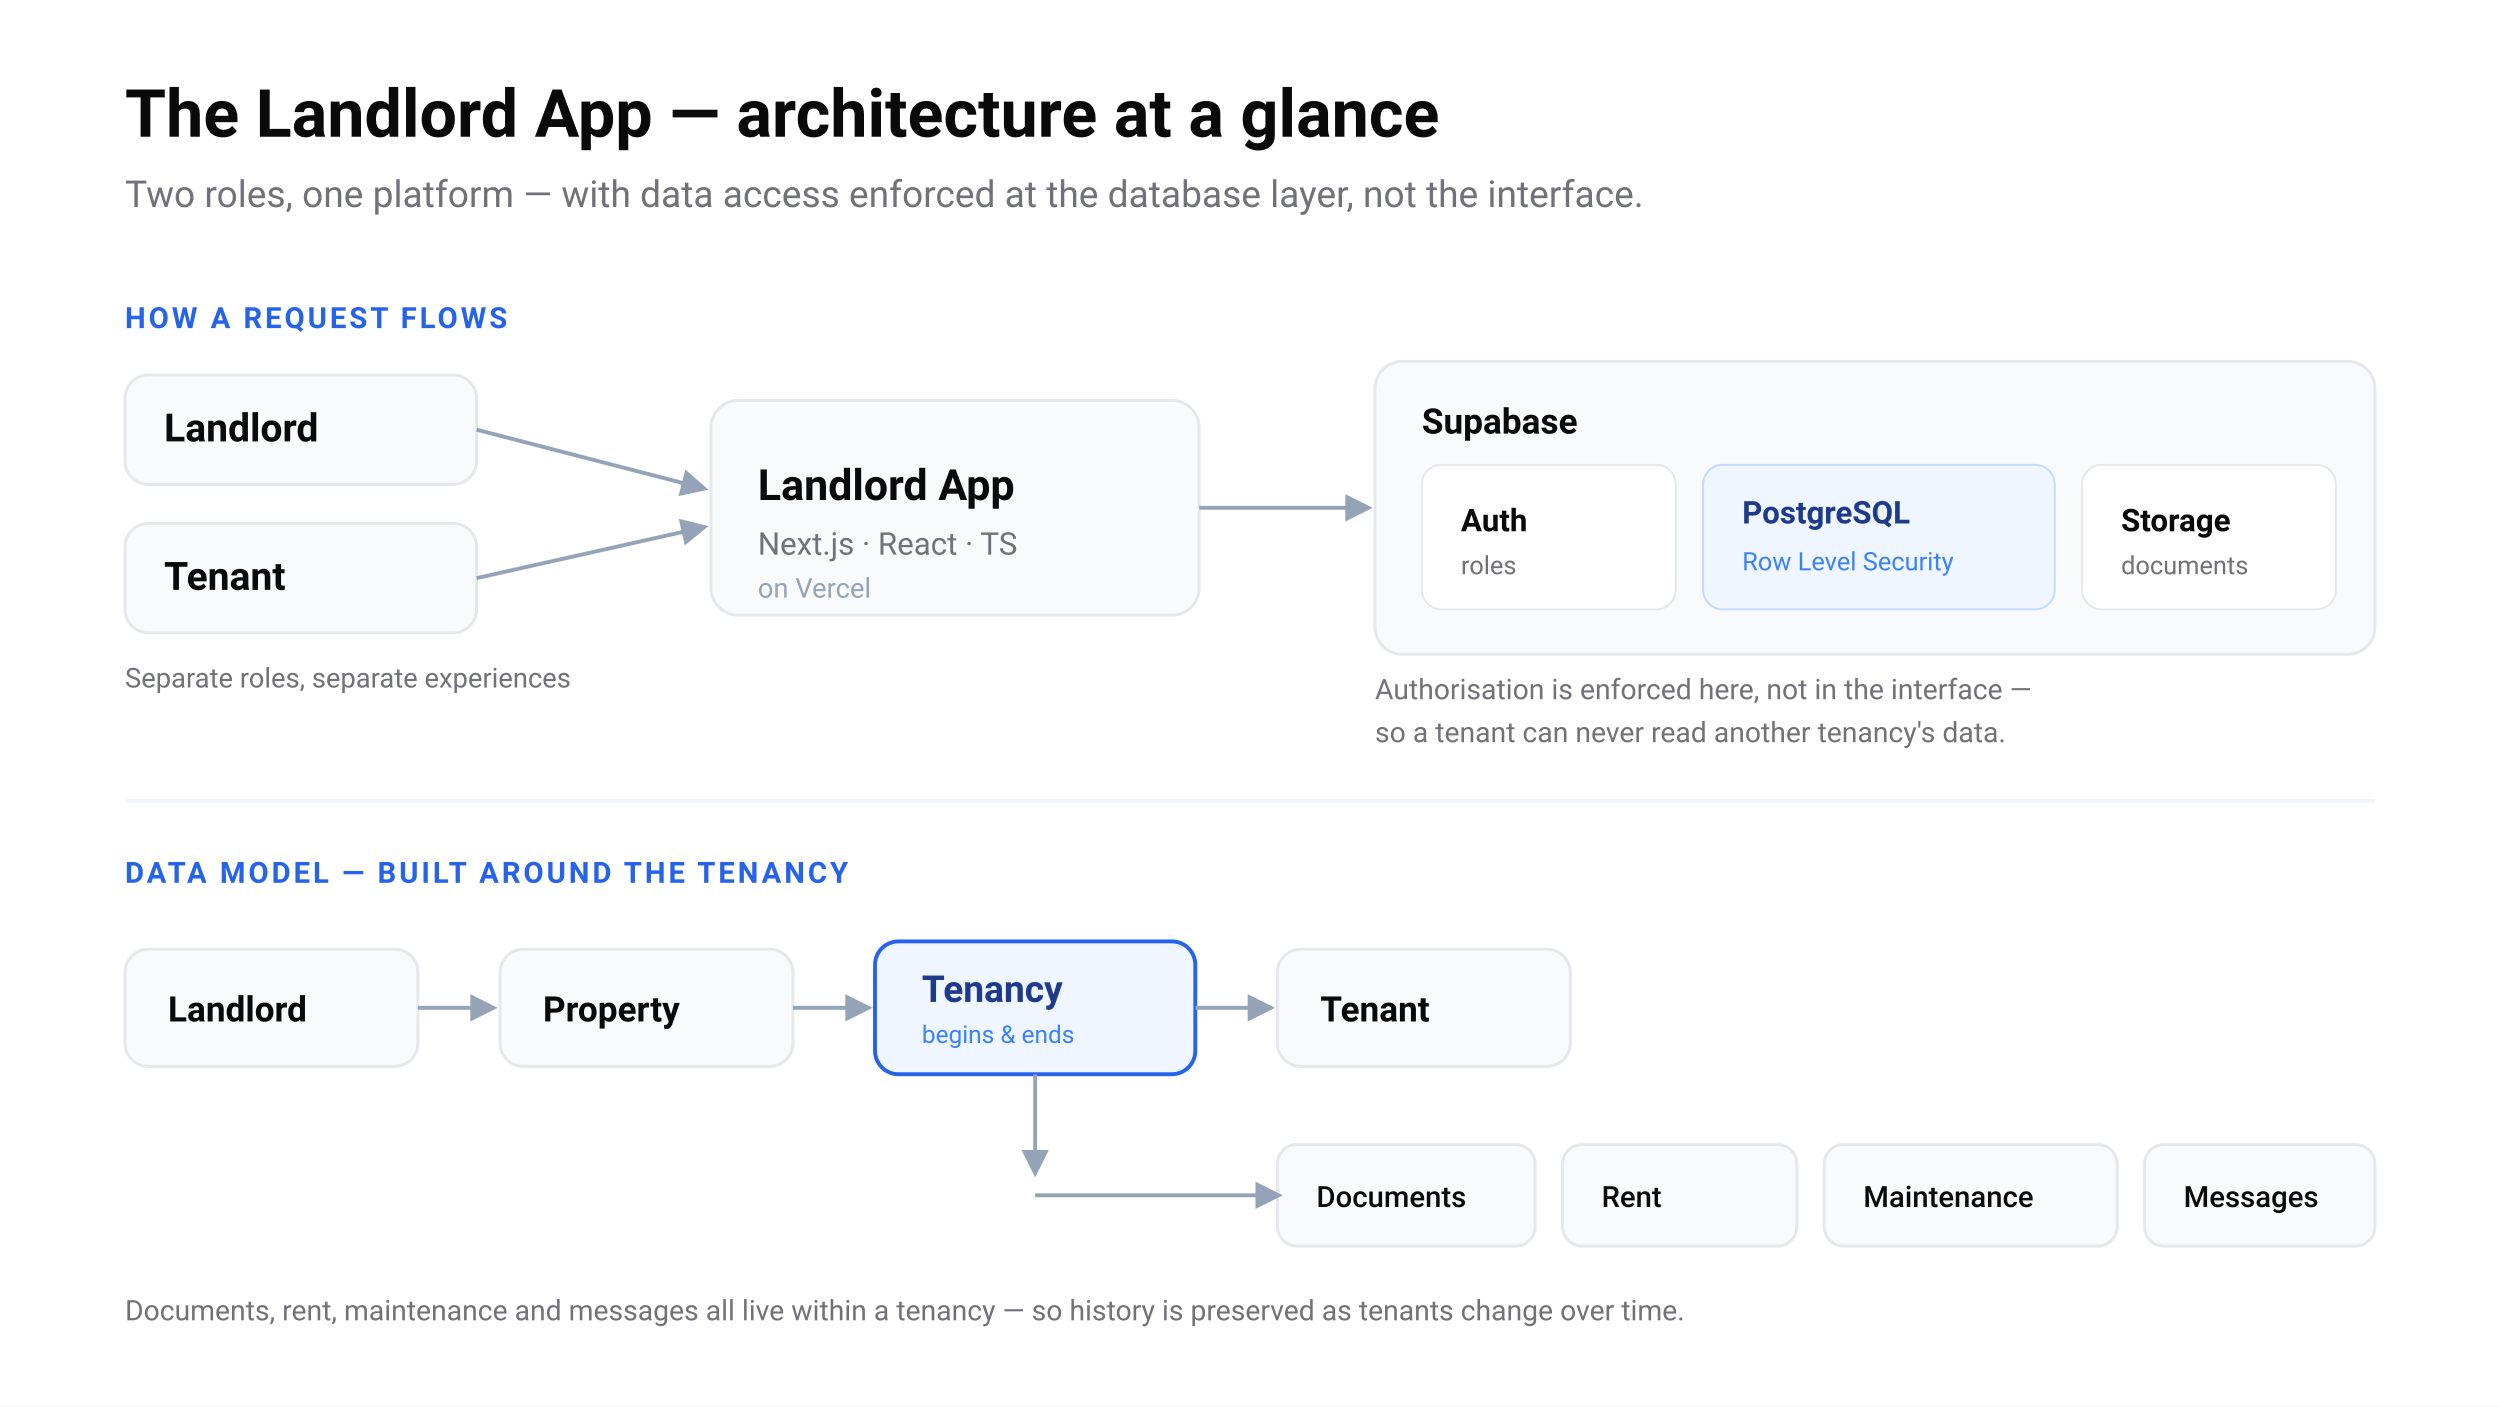
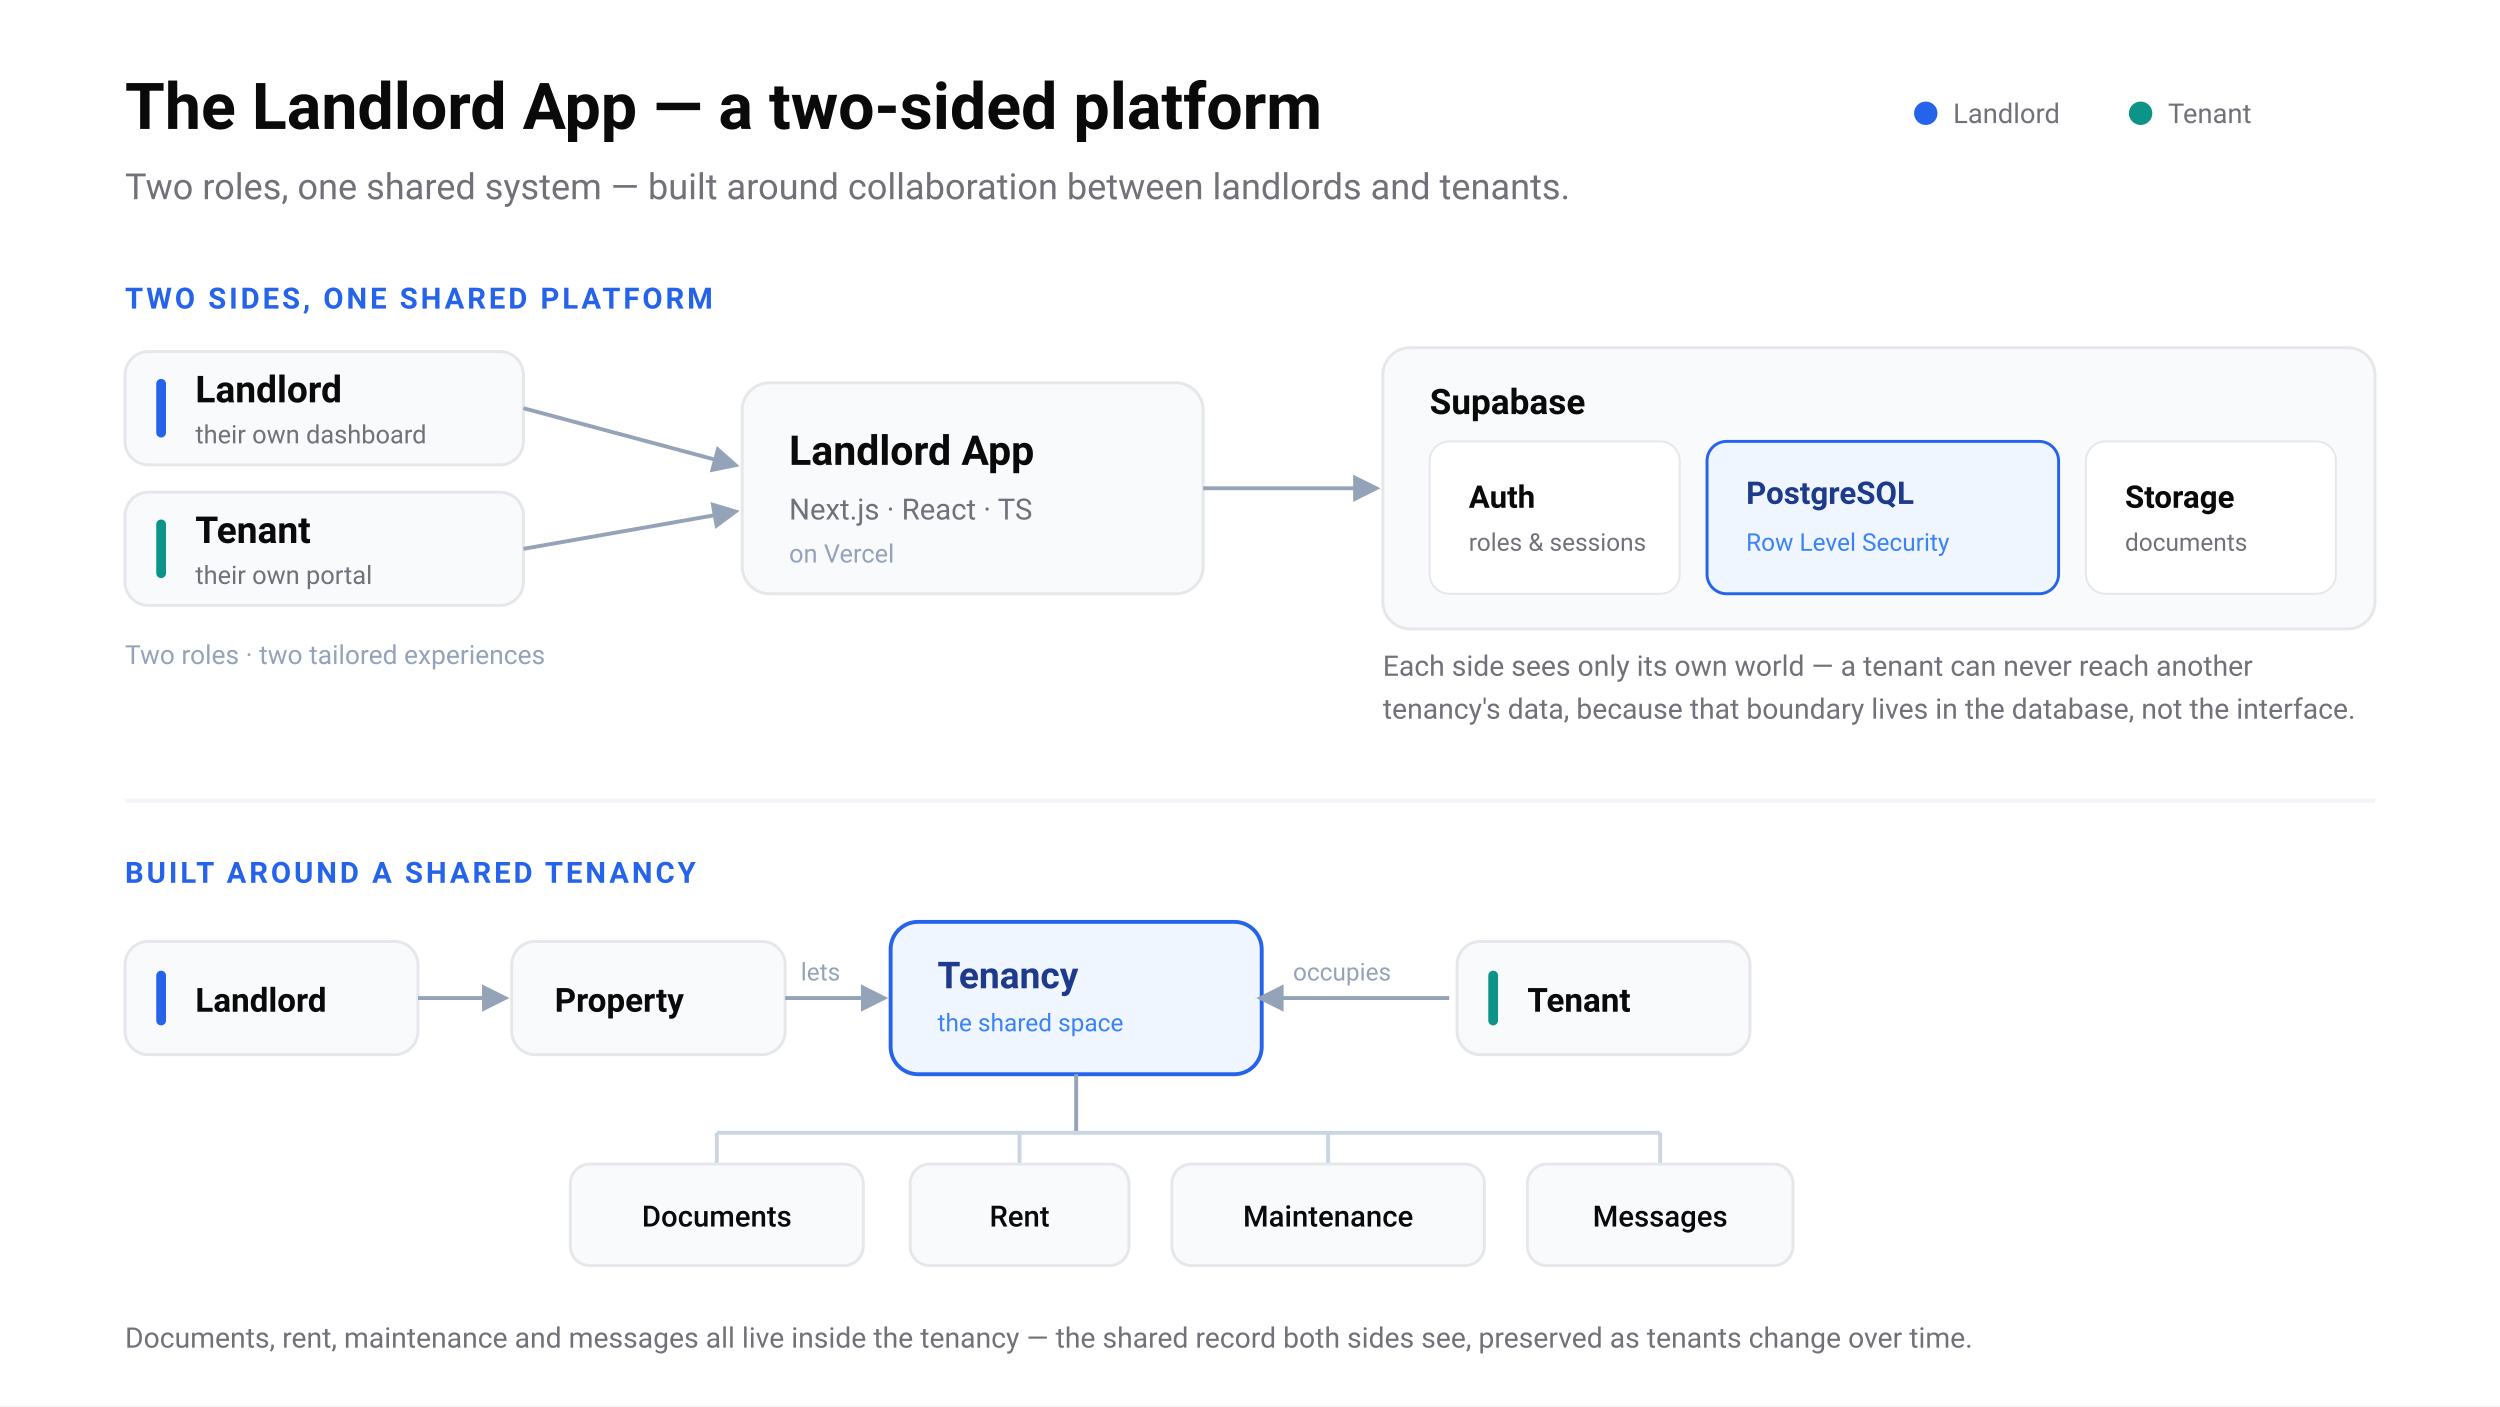
<svg xmlns="http://www.w3.org/2000/svg" viewBox="0 0 1280 720" font-family="ui-sans-serif, system-ui, -apple-system, Segoe UI, Roboto, sans-serif">
  <rect width="1280" height="720" fill="#ffffff" />
-   <text x="64" y="70" font-size="34" font-weight="700" fill="#0a0a0a">The Landlord App — architecture at a glance</text>
-   <text x="64" y="106" font-size="19" fill="#71717a">Two roles, one platform — with data access enforced at the database layer, not the interface.</text>
+   <text x="64" y="66" font-size="33" font-weight="700" fill="#0a0a0a">The Landlord App — a two-sided platform</text>
+   <text x="64" y="102" font-size="18.5" fill="#71717a">Two roles, one shared system — built around collaboration between landlords and tenants.</text>
+   <circle cx="986" cy="58" r="6" fill="#2563eb" />
+   <text x="1000" y="63" font-size="14" fill="#71717a">Landlord</text>
+   <circle cx="1096" cy="58" r="6" fill="#0d9488" />
+   <text x="1110" y="63" font-size="14" fill="#71717a">Tenant</text>
  <defs>
    <marker id="arr" viewBox="0 0 10 10" refX="8" refY="5" markerWidth="7" markerHeight="7" orient="auto-start-reverse">
      <path d="M 0 0 L 10 5 L 0 10 z" fill="#94a3b8" />
    </marker>
  </defs>
-   <text x="64" y="168" font-size="15" font-weight="700" fill="#2563eb" letter-spacing="1.5">HOW A REQUEST FLOWS</text>
-   <rect x="64" y="192" width="180" height="56" rx="12" fill="#f8fafc" stroke="#e5e7eb" stroke-width="1.5" />
-   <text x="84" y="226" font-size="20" font-weight="600" fill="#0a0a0a">Landlord</text>
-   <rect x="64" y="268" width="180" height="56" rx="12" fill="#f8fafc" stroke="#e5e7eb" stroke-width="1.5" />
-   <text x="84" y="302" font-size="20" font-weight="600" fill="#0a0a0a">Tenant</text>
-   <text x="64" y="352" font-size="14" fill="#71717a">Separate roles, separate experiences</text>
-   <line x1="244" y1="220" x2="360" y2="250" stroke="#94a3b8" stroke-width="2" marker-end="url(#arr)" />
-   <line x1="244" y1="296" x2="360" y2="270" stroke="#94a3b8" stroke-width="2" marker-end="url(#arr)" />
-   <rect x="364" y="205" width="250" height="110" rx="14" fill="#f8fafc" stroke="#e5e7eb" stroke-width="1.5" />
-   <text x="388" y="256" font-size="22" font-weight="600" fill="#0a0a0a">Landlord App</text>
-   <text x="388" y="284" font-size="16" fill="#71717a">Next.js · React · TS</text>
-   <text x="388" y="306" font-size="14" fill="#94a3b8">on Vercel</text>
-   <line x1="614" y1="260" x2="700" y2="260" stroke="#94a3b8" stroke-width="2" marker-end="url(#arr)" />
-   <rect x="704" y="185" width="512" height="150" rx="14" fill="#f8fafc" stroke="#e5e7eb" stroke-width="1.5" />
-   <text x="728" y="222" font-size="18" font-weight="700" fill="#0a0a0a">Supabase</text>
-   <rect x="728" y="238" width="130" height="74" rx="10" fill="#ffffff" stroke="#e5e7eb" />
-   <text x="748" y="272" font-size="16" font-weight="600" fill="#0a0a0a">Auth</text>
-   <text x="748" y="294" font-size="13" fill="#71717a">roles</text>
-   <rect x="872" y="238" width="180" height="74" rx="10" fill="#eff6ff" stroke="#bfdbfe" />
-   <text x="892" y="268" font-size="16" font-weight="600" fill="#1e3a8a">PostgreSQL</text>
-   <text x="892" y="292" font-size="13" fill="#3b82f6">Row Level Security</text>
-   <rect x="1066" y="238" width="130" height="74" rx="10" fill="#ffffff" stroke="#e5e7eb" />
-   <text x="1086" y="272" font-size="16" font-weight="600" fill="#0a0a0a">Storage</text>
-   <text x="1086" y="294" font-size="13" fill="#71717a">documents</text>
-   <text x="704" y="358" font-size="14.5" fill="#71717a">Authorisation is enforced here, not in the interface —</text>
-   <text x="704" y="380" font-size="14.5" fill="#71717a">so a tenant can never read another tenancy's data.</text>
+   <text x="64" y="158" font-size="15" font-weight="700" fill="#2563eb" letter-spacing="1.5">TWO SIDES, ONE SHARED PLATFORM</text>
+   <rect x="64" y="180" width="204" height="58" rx="12" fill="#f8fafc" stroke="#e5e7eb" stroke-width="1.5" />
+   <rect x="80" y="194" width="5" height="30" rx="2.5" fill="#2563eb" />
+   <text x="100" y="206" font-size="19" font-weight="600" fill="#0a0a0a">Landlord</text>
+   <text x="100" y="227" font-size="13" fill="#71717a">their own dashboard</text>
+   <rect x="64" y="252" width="204" height="58" rx="12" fill="#f8fafc" stroke="#e5e7eb" stroke-width="1.5" />
+   <rect x="80" y="266" width="5" height="30" rx="2.5" fill="#0d9488" />
+   <text x="100" y="278" font-size="19" font-weight="600" fill="#0a0a0a">Tenant</text>
+   <text x="100" y="299" font-size="13" fill="#71717a">their own portal</text>
+   <text x="64" y="340" font-size="13.5" fill="#94a3b8">Two roles · two tailored experiences</text>
+   <line x1="268" y1="209" x2="376" y2="238" stroke="#94a3b8" stroke-width="2" marker-end="url(#arr)" />
+   <line x1="268" y1="281" x2="376" y2="262" stroke="#94a3b8" stroke-width="2" marker-end="url(#arr)" />
+   <rect x="380" y="196" width="236" height="108" rx="14" fill="#f8fafc" stroke="#e5e7eb" stroke-width="1.5" />
+   <text x="404" y="238" font-size="21" font-weight="600" fill="#0a0a0a">Landlord App</text>
+   <text x="404" y="266" font-size="15" fill="#71717a">Next.js · React · TS</text>
+   <text x="404" y="288" font-size="13" fill="#94a3b8">on Vercel</text>
+   <line x1="616" y1="250" x2="704" y2="250" stroke="#94a3b8" stroke-width="2" marker-end="url(#arr)" />
+   <rect x="708" y="178" width="508" height="144" rx="14" fill="#f8fafc" stroke="#e5e7eb" stroke-width="1.5" />
+   <text x="732" y="212" font-size="18" font-weight="700" fill="#0a0a0a">Supabase</text>
+   <rect x="732" y="226" width="128" height="78" rx="10" fill="#ffffff" stroke="#e5e7eb" />
+   <text x="752" y="260" font-size="16" font-weight="600" fill="#0a0a0a">Auth</text>
+   <text x="752" y="282" font-size="12.5" fill="#71717a">roles &amp; sessions</text>
+   <rect x="874" y="226" width="180" height="78" rx="10" fill="#eff6ff" stroke="#2563eb" stroke-width="1.5" />
+   <text x="894" y="258" font-size="16" font-weight="600" fill="#1e3a8a">PostgreSQL</text>
+   <text x="894" y="282" font-size="12.5" fill="#3b82f6">Row Level Security</text>
+   <rect x="1068" y="226" width="128" height="78" rx="10" fill="#ffffff" stroke="#e5e7eb" />
+   <text x="1088" y="260" font-size="16" font-weight="600" fill="#0a0a0a">Storage</text>
+   <text x="1088" y="282" font-size="12.5" fill="#71717a">documents</text>
+   <text x="708" y="346" font-size="14.5" fill="#71717a">Each side sees only its own world — a tenant can never reach another</text>
+   <text x="708" y="368" font-size="14.5" fill="#71717a">tenancy's data, because that boundary lives in the database, not the interface.</text>
  <line x1="64" y1="410" x2="1216" y2="410" stroke="#f1f5f9" stroke-width="2" />
-   <text x="64" y="452" font-size="15" font-weight="700" fill="#2563eb" letter-spacing="1.5">DATA MODEL — BUILT AROUND THE TENANCY</text>
-   <rect x="64" y="486" width="150" height="60" rx="12" fill="#f8fafc" stroke="#e5e7eb" stroke-width="1.5" />
-   <text x="86" y="523" font-size="18" font-weight="600" fill="#0a0a0a">Landlord</text>
-   <line x1="214" y1="516" x2="252" y2="516" stroke="#94a3b8" stroke-width="2" marker-end="url(#arr)" />
-   <rect x="256" y="486" width="150" height="60" rx="12" fill="#f8fafc" stroke="#e5e7eb" stroke-width="1.5" />
-   <text x="278" y="523" font-size="18" font-weight="600" fill="#0a0a0a">Property</text>
-   <line x1="406" y1="516" x2="444" y2="516" stroke="#94a3b8" stroke-width="2" marker-end="url(#arr)" />
-   <rect x="448" y="482" width="164" height="68" rx="12" fill="#eff6ff" stroke="#2563eb" stroke-width="2" />
-   <text x="472" y="513" font-size="19" font-weight="700" fill="#1e3a8a">Tenancy</text>
-   <text x="472" y="534" font-size="12.5" fill="#3b82f6">begins &amp; ends</text>
-   <line x1="612" y1="516" x2="650" y2="516" stroke="#94a3b8" stroke-width="2" marker-end="url(#arr)" />
-   <rect x="654" y="486" width="150" height="60" rx="12" fill="#f8fafc" stroke="#e5e7eb" stroke-width="1.5" />
-   <text x="676" y="523" font-size="18" font-weight="600" fill="#0a0a0a">Tenant</text>
-   <line x1="530" y1="550" x2="530" y2="600" stroke="#94a3b8" stroke-width="2" marker-end="url(#arr)" />
-   <g>
-     <rect x="654" y="586" width="132" height="52" rx="10" fill="#f8fafc" stroke="#e5e7eb" stroke-width="1.5" />
-     <text x="674" y="618" font-size="15" font-weight="500" fill="#0a0a0a">Documents</text>
-     <rect x="800" y="586" width="120" height="52" rx="10" fill="#f8fafc" stroke="#e5e7eb" stroke-width="1.5" />
-     <text x="820" y="618" font-size="15" font-weight="500" fill="#0a0a0a">Rent</text>
-     <rect x="934" y="586" width="150" height="52" rx="10" fill="#f8fafc" stroke="#e5e7eb" stroke-width="1.5" />
-     <text x="954" y="618" font-size="15" font-weight="500" fill="#0a0a0a">Maintenance</text>
-     <rect x="1098" y="586" width="118" height="52" rx="10" fill="#f8fafc" stroke="#e5e7eb" stroke-width="1.5" />
-     <text x="1118" y="618" font-size="15" font-weight="500" fill="#0a0a0a">Messages</text>
-   </g>
-   <path d="M 530 612 L 654 612" fill="none" stroke="#94a3b8" stroke-width="2" marker-end="url(#arr)" />
-   <text x="64" y="676" font-size="14.5" fill="#71717a">Documents, rent, maintenance and messages all live within a tenancy — so history is preserved as tenants change over time.</text>
+   <text x="64" y="452" font-size="15" font-weight="700" fill="#2563eb" letter-spacing="1.5">BUILT AROUND A SHARED TENANCY</text>
+   <rect x="64" y="482" width="150" height="58" rx="12" fill="#f8fafc" stroke="#e5e7eb" stroke-width="1.5" />
+   <rect x="80" y="497" width="5" height="28" rx="2.5" fill="#2563eb" />
+   <text x="100" y="518" font-size="17" font-weight="600" fill="#0a0a0a">Landlord</text>
+   <line x1="214" y1="511" x2="258" y2="511" stroke="#94a3b8" stroke-width="2" marker-end="url(#arr)" />
+   <rect x="262" y="482" width="140" height="58" rx="12" fill="#f8fafc" stroke="#e5e7eb" stroke-width="1.5" />
+   <text x="284" y="518" font-size="17" font-weight="600" fill="#0a0a0a">Property</text>
+   <text x="410" y="502" font-size="12.5" fill="#94a3b8">lets</text>
+   <line x1="402" y1="511" x2="452" y2="511" stroke="#94a3b8" stroke-width="2" marker-end="url(#arr)" />
+   <rect x="456" y="472" width="190" height="78" rx="14" fill="#eff6ff" stroke="#2563eb" stroke-width="2" />
+   <text x="480" y="506" font-size="19" font-weight="700" fill="#1e3a8a">Tenancy</text>
+   <text x="480" y="528" font-size="12.5" fill="#3b82f6">the shared space</text>
+   <text x="662" y="502" font-size="12.5" fill="#94a3b8">occupies</text>
+   <line x1="742" y1="511" x2="646" y2="511" stroke="#94a3b8" stroke-width="2" marker-end="url(#arr)" />
+   <rect x="746" y="482" width="150" height="58" rx="12" fill="#f8fafc" stroke="#e5e7eb" stroke-width="1.5" />
+   <rect x="762" y="497" width="5" height="28" rx="2.5" fill="#0d9488" />
+   <text x="782" y="518" font-size="17" font-weight="600" fill="#0a0a0a">Tenant</text>
+   <line x1="551" y1="550" x2="551" y2="580" stroke="#94a3b8" stroke-width="2" />
+   <line x1="367" y1="580" x2="850" y2="580" stroke="#cbd5e1" stroke-width="2" />
+   <line x1="367" y1="580" x2="367" y2="596" stroke="#cbd5e1" stroke-width="2" />
+   <line x1="522" y1="580" x2="522" y2="596" stroke="#cbd5e1" stroke-width="2" />
+   <line x1="680" y1="580" x2="680" y2="596" stroke="#cbd5e1" stroke-width="2" />
+   <line x1="850" y1="580" x2="850" y2="596" stroke="#cbd5e1" stroke-width="2" />
+   <rect x="292" y="596" width="150" height="52" rx="10" fill="#f8fafc" stroke="#e5e7eb" stroke-width="1.5" />
+   <text x="367" y="628" font-size="15" font-weight="500" fill="#0a0a0a" text-anchor="middle">Documents</text>
+   <rect x="466" y="596" width="112" height="52" rx="10" fill="#f8fafc" stroke="#e5e7eb" stroke-width="1.5" />
+   <text x="522" y="628" font-size="15" font-weight="500" fill="#0a0a0a" text-anchor="middle">Rent</text>
+   <rect x="600" y="596" width="160" height="52" rx="10" fill="#f8fafc" stroke="#e5e7eb" stroke-width="1.5" />
+   <text x="680" y="628" font-size="15" font-weight="500" fill="#0a0a0a" text-anchor="middle">Maintenance</text>
+   <rect x="782" y="596" width="136" height="52" rx="10" fill="#f8fafc" stroke="#e5e7eb" stroke-width="1.5" />
+   <text x="850" y="628" font-size="15" font-weight="500" fill="#0a0a0a" text-anchor="middle">Messages</text>
+   <text x="64" y="690" font-size="14.5" fill="#71717a">Documents, rent, maintenance and messages all live inside the tenancy — the shared record both sides see, preserved as tenants change over time.</text>
</svg>
